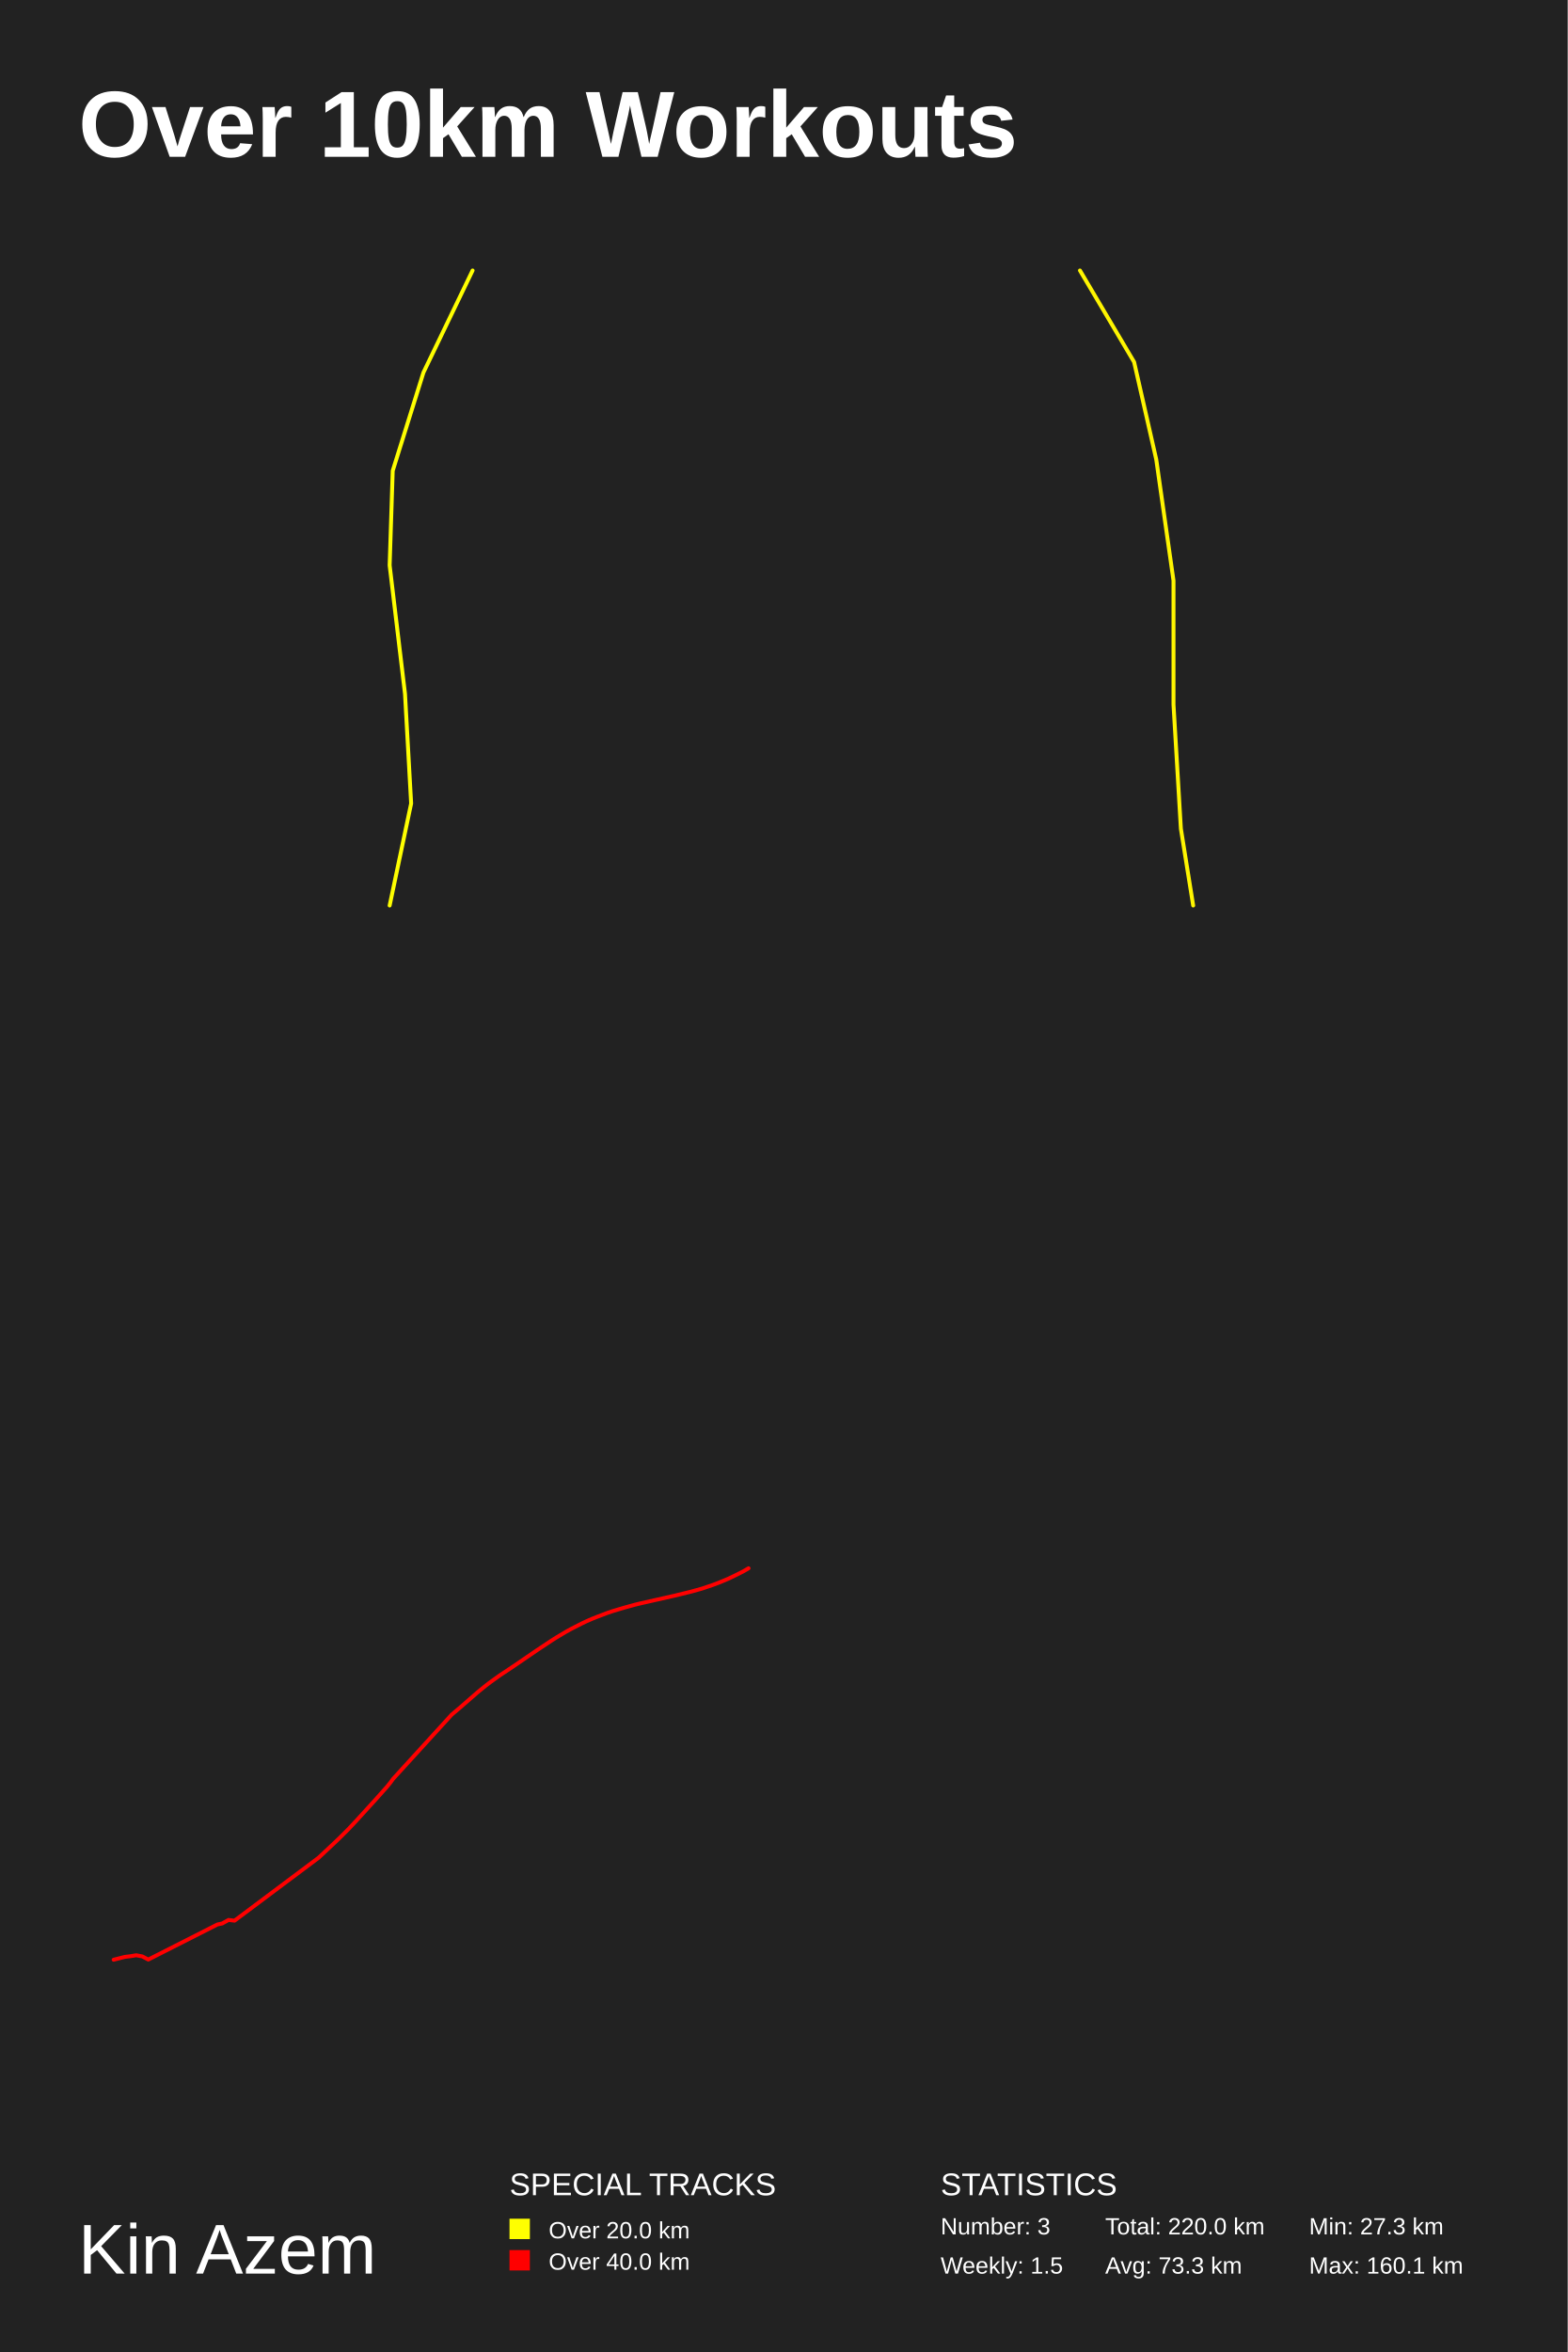
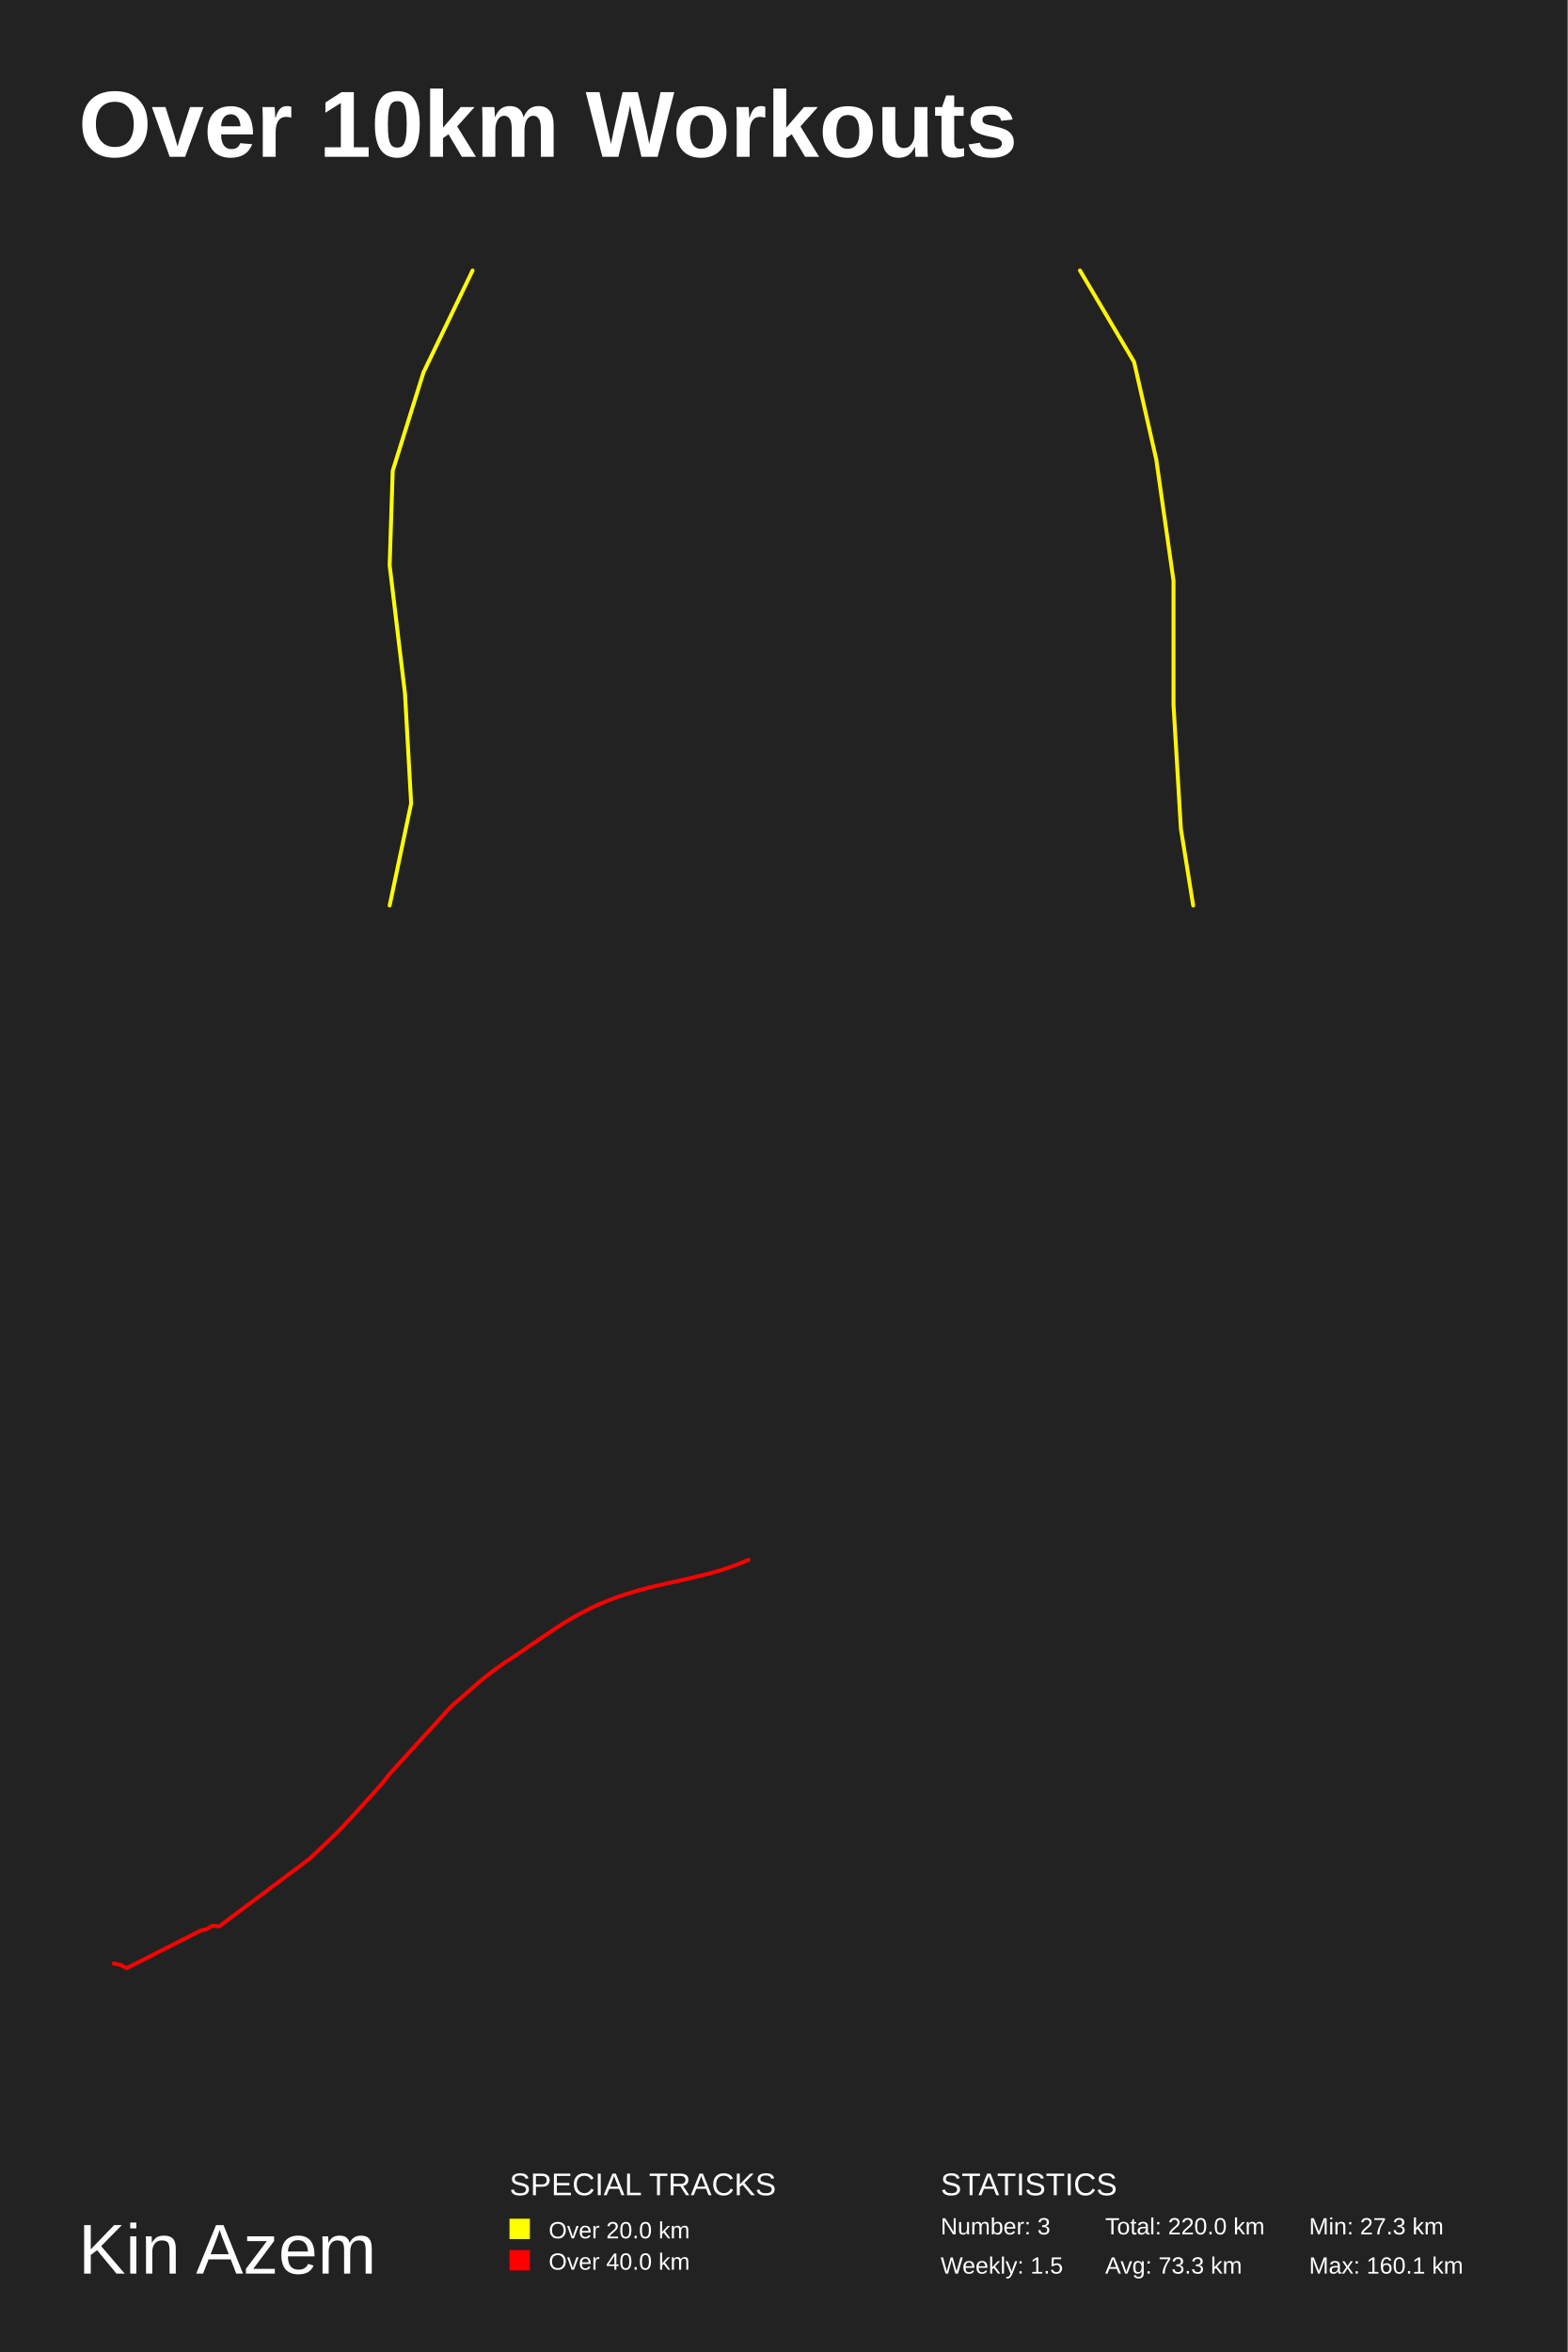
<svg xmlns="http://www.w3.org/2000/svg" baseProfile="full" height="300mm" version="1.1" viewBox="0,0,200,300" width="200mm">
  <defs />
  <rect fill="#222222" height="300" width="200" x="0" y="0" />
  <text fill="#FFFFFF" style="font-size:12px; font-family:Arial; font-weight:bold;" x="10" y="20">Over 10km Workouts</text>
  <text fill="#FFFFFF" style="font-size:9px; font-family:Arial" x="10" y="290">Kin Azem</text>
  <text fill="#FFFFFF" style="font-size:4px; font-family:Arial" x="65" y="280">SPECIAL TRACKS</text>
  <rect fill="yellow" height="2.6" width="2.6" x="65" y="283" />
  <text fill="#FFFFFF" style="font-size:3px; font-family:Arial" x="70" y="285.5">Over 20.0 km</text>
  <rect fill="red" height="2.6" width="2.6" x="65" y="287" />
  <text fill="#FFFFFF" style="font-size:3px; font-family:Arial" x="70" y="289.5">Over 40.0 km</text>
  <text fill="#FFFFFF" style="font-size:4px; font-family:Arial" x="120" y="280">STATISTICS</text>
  <text fill="#FFFFFF" style="font-size:3px; font-family:Arial" x="120" y="285">Number: 3</text>
  <text fill="#FFFFFF" style="font-size:3px; font-family:Arial" x="120" y="290">Weekly: 1.5</text>
  <text fill="#FFFFFF" style="font-size:3px; font-family:Arial" x="141" y="285">Total: 220.0 km</text>
  <text fill="#FFFFFF" style="font-size:3px; font-family:Arial" x="141" y="290">Avg: 73.3 km</text>
  <text fill="#FFFFFF" style="font-size:3px; font-family:Arial" x="167" y="285">Min: 27.3 km</text>
  <text fill="#FFFFFF" style="font-size:3px; font-family:Arial" x="167" y="290">Max: 160.1 km</text>
  <polyline fill="none" opacity="1" points="60.291,34.5 54.02,47.518 50.101,60.054 49.709,72.107 51.669,88.5 52.453,102.482 49.709,115.5" stroke="#ffff00" stroke-dasharray="none" stroke-linecap="round" stroke-linejoin="round" stroke-width="0.5" />
  <polyline fill="none" opacity="1" points="152.223,115.5 150.653,105.705 149.711,89.882 149.711,74.058 147.512,58.612 144.686,46.179 137.777,34.5" stroke="#fff500" stroke-dasharray="none" stroke-linecap="round" stroke-linejoin="round" stroke-width="0.5" />
-   <polyline fill="none" opacity="1" points="95.5,200.035 94.869,200.405 94.221,200.735 93.573,201.055 92.925,201.364 92.261,201.644 91.597,201.914 90.924,202.164 89.57,202.624 88.175,203.013 86.049,203.533 81.755,204.502 81.049,204.672 79.629,205.062 78.225,205.481 77.536,205.711 76.166,206.231 75.493,206.5 74.829,206.79 74.172,207.1 72.869,207.769 72.229,208.119 70.975,208.869 70.36,209.258 68.55,210.457 65.552,212.505 63.749,213.704 62.578,214.544 62.014,214.973 61.457,215.423 60.909,215.872 58.833,217.681 57.62,218.71 50.146,226.902 49.789,227.391 49.34,227.941 47.878,229.579 45.42,232.276 44.415,233.345 43.352,234.404 42.812,234.923 40.653,236.951 29.923,244.981 29.159,244.891 28.353,245.34 27.738,245.47 18.918,249.945 18.163,249.545 17.374,249.395 16.659,249.515 15.92,249.605 14.5,249.965" stroke="red" stroke-dasharray="none" stroke-linecap="round" stroke-linejoin="round" stroke-width="0.5" />
+   <polyline fill="none" opacity="1" points="95.5,198.958 94.788,199.258 94.075,199.548 93.354,199.815 91.903,200.308 90.407,200.726 88.127,201.283 83.524,202.322 82.767,202.504 81.245,202.922 79.74,203.372 79.001,203.618 77.532,204.176 76.81,204.465 76.098,204.775 75.395,205.107 73.997,205.825 73.311,206.2 71.967,207.004 71.308,207.421 69.367,208.707 66.152,210.903 64.22,212.188 62.965,213.088 62.359,213.549 61.763,214.031 61.175,214.513 58.949,216.451 57.649,217.555 49.635,226.337 49.252,226.862 48.772,227.451 47.205,229.207 44.569,232.099 43.492,233.245 42.352,234.38 41.773,234.937 39.458,237.111 27.954,245.72 27.135,245.624 26.271,246.106 25.612,246.245 16.156,251.042 15.346,250.613 14.5,250.453" stroke="red" stroke-dasharray="none" stroke-linecap="round" stroke-linejoin="round" stroke-width="0.5" />
</svg>
